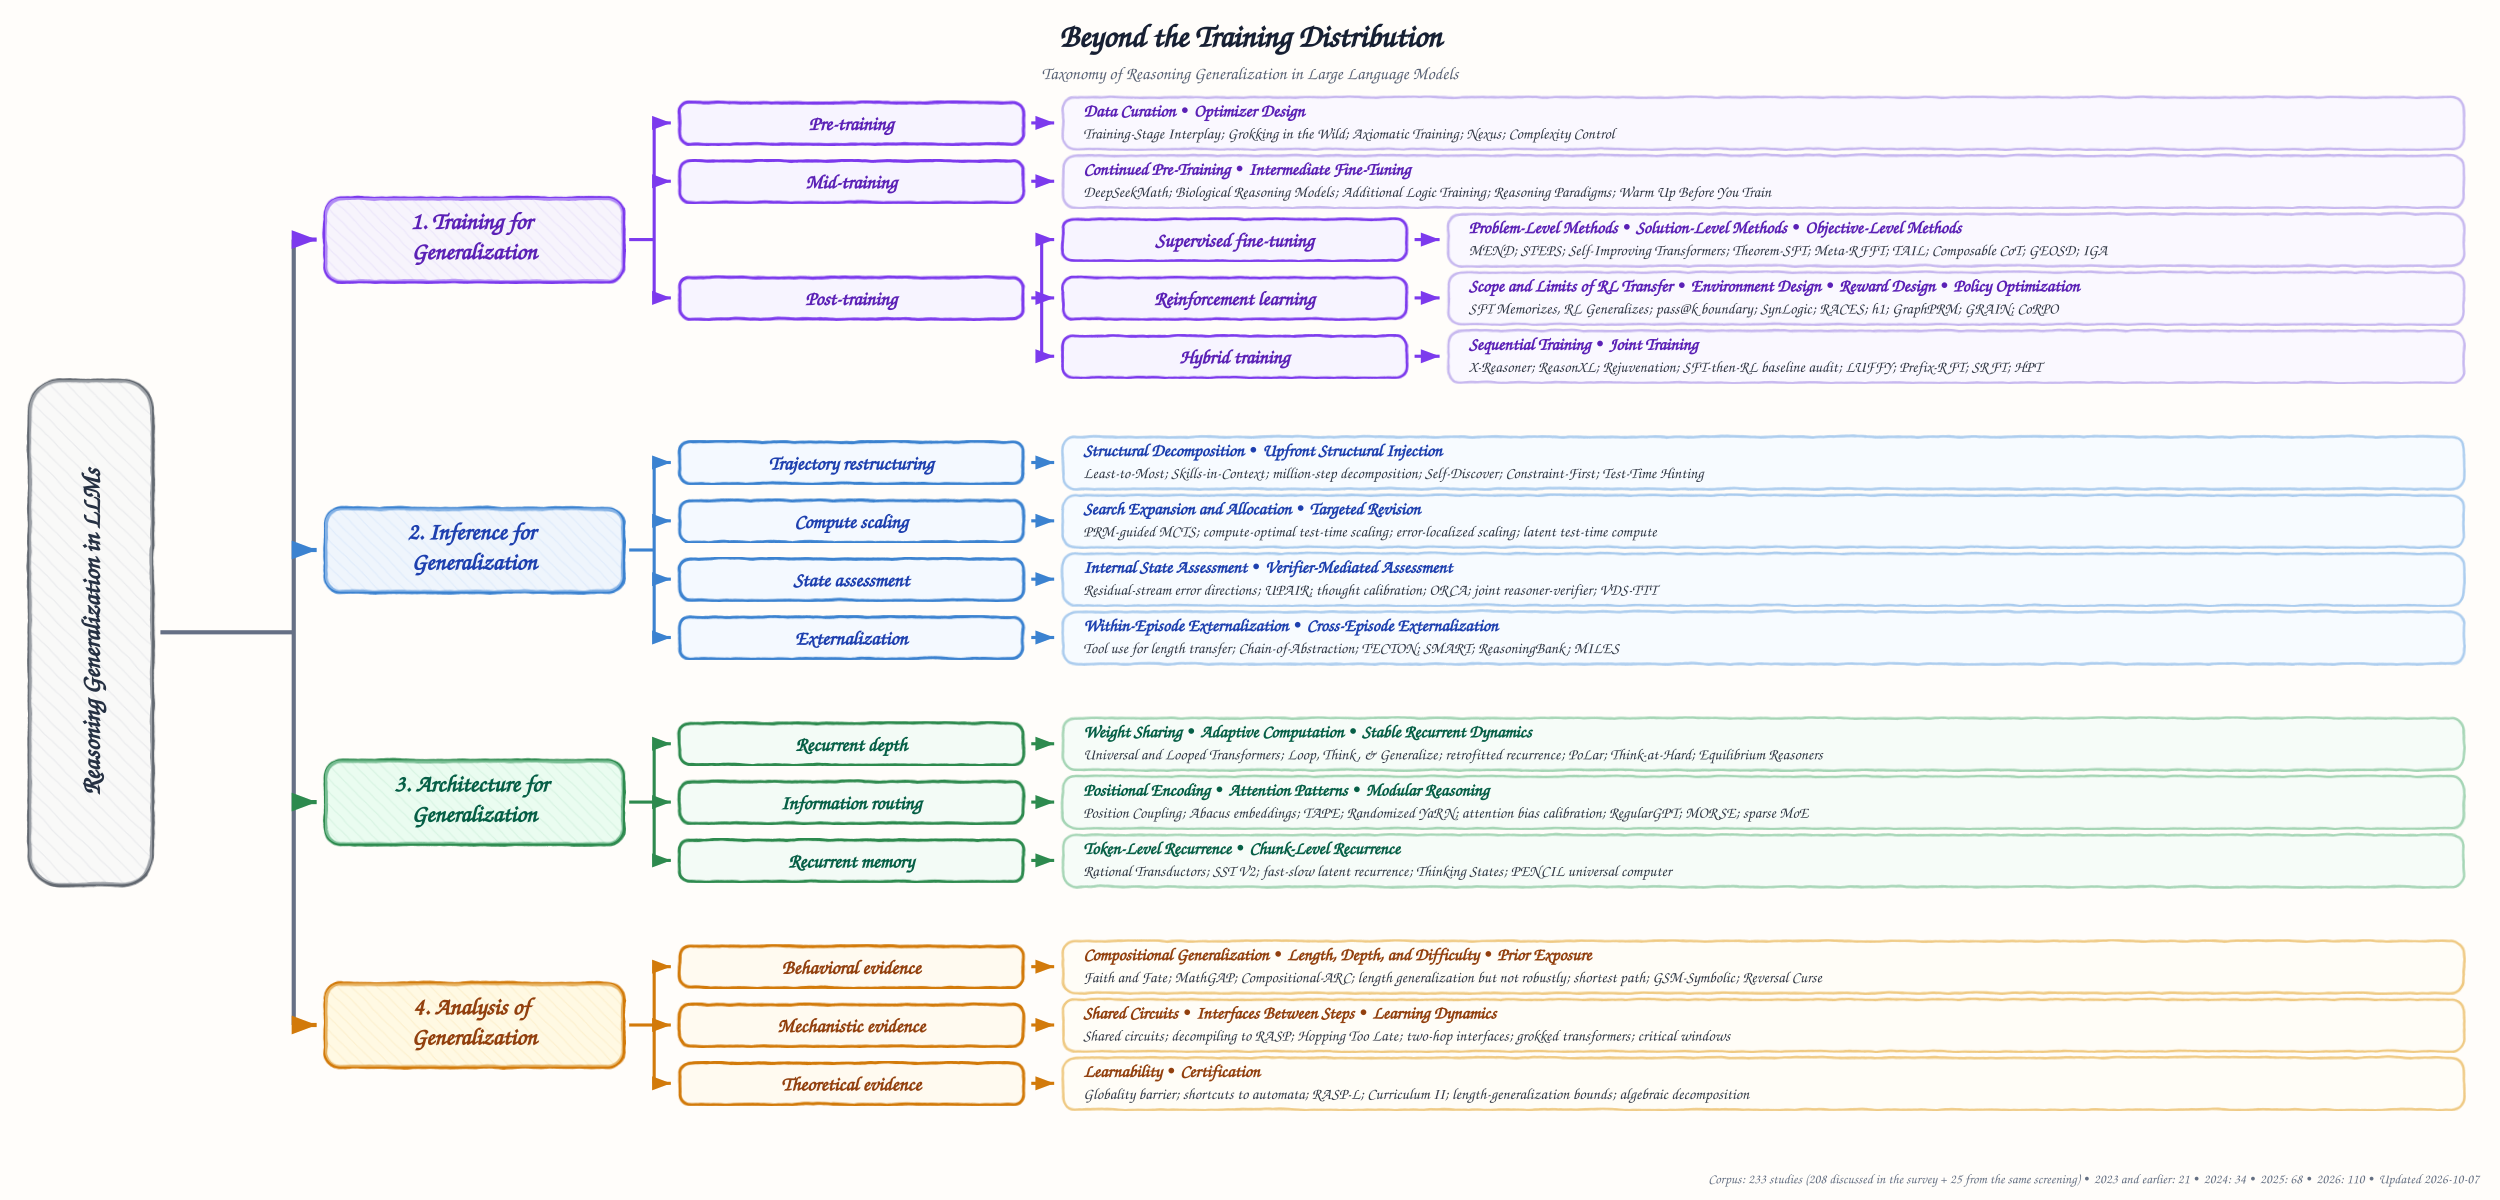
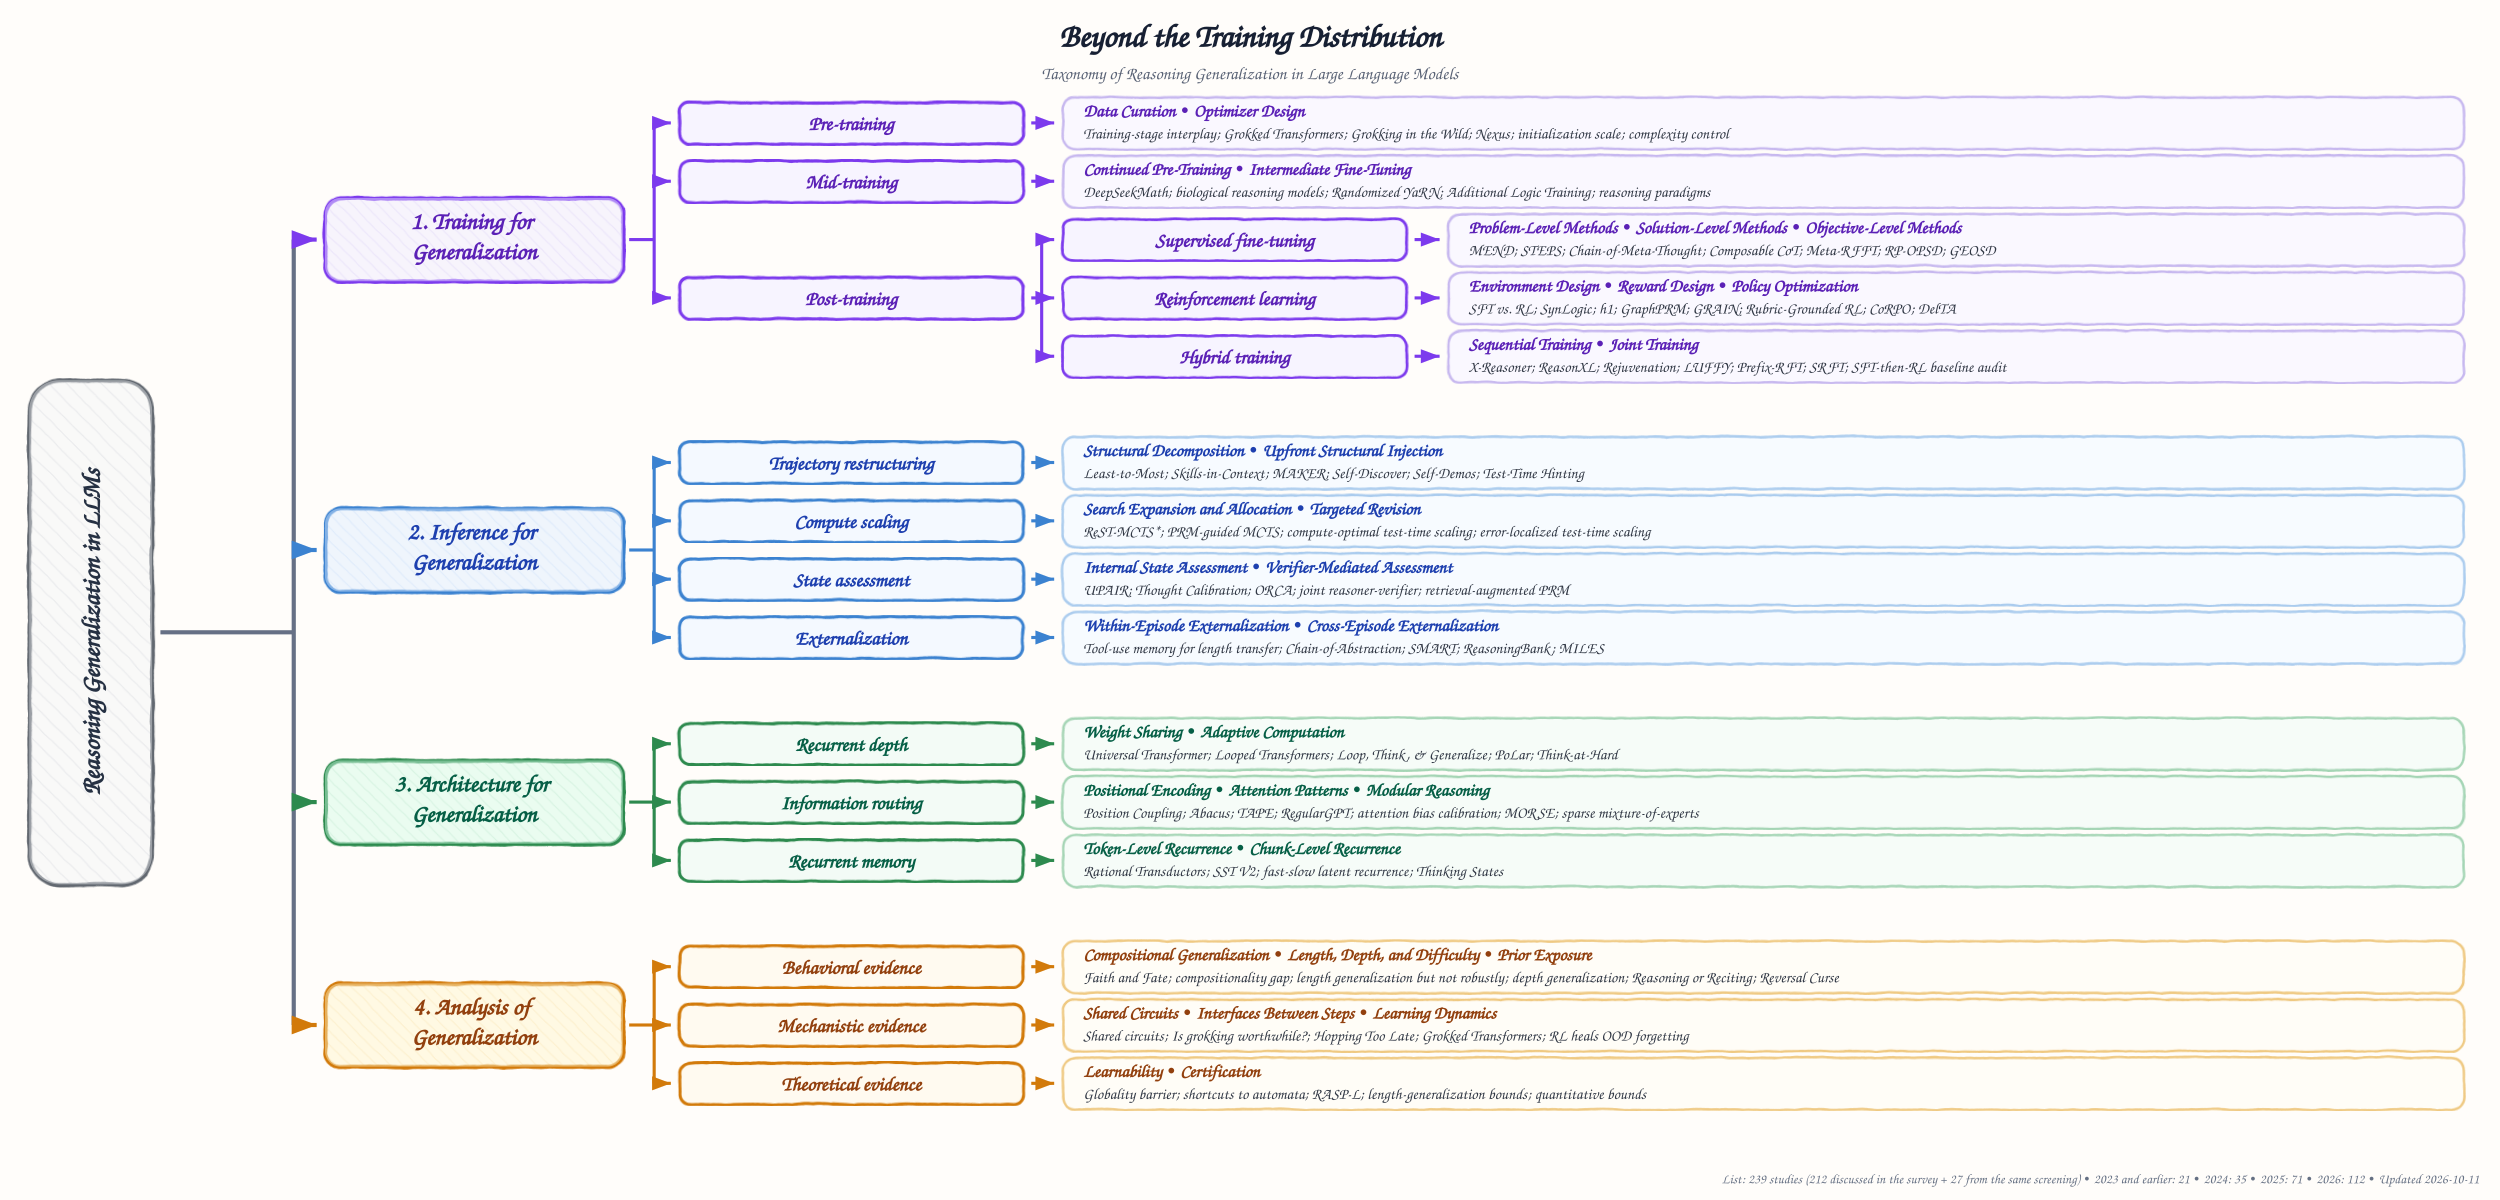
<svg xmlns="http://www.w3.org/2000/svg" viewBox="0 0 2400 1152" width="2400" height="1152" role="img" aria-labelledby="title desc">
  <defs>
    <style>
      text { font-family: 'Comic Sans MS', 'Segoe Print', 'Bradley Hand', cursive, sans-serif; }
      .title { font-size: 31px; font-weight: 700; fill: #172033; }
      .subtitle { font-size: 17px; fill: #586174; }
      .root { font-size: 25px; font-weight: 700; fill: #263143; }
      .pillar { font-size: 23px; font-weight: 700; }
      .branch { font-size: 19px; font-weight: 700; }
      .leaf-head { font-size: 17px; font-weight: 700; }
      .leaf-text { font-size: 15px; fill: #303744; }
      .tiny { font-size: 13px; fill: #657083; }
    </style>
    <filter id="sketchy" x="-3%" y="-3%" width="106%" height="106%">
      <feTurbulence type="turbulence" baseFrequency="0.025" numOctaves="4" seed="7" result="noise" />
      <feDisplacementMap in="SourceGraphic" in2="noise" scale="2.2" xChannelSelector="R" yChannelSelector="G" />
    </filter>
    <pattern id="hatch-training" width="9" height="9" patternUnits="userSpaceOnUse" patternTransform="rotate(-45)">
      <line x1="0" y1="0" x2="0" y2="9" stroke="#b7a6e8" stroke-width="1.4" opacity="0.42" />
    </pattern>
    <marker id="arrow-purple" viewBox="0 0 12 12" refX="10" refY="6" markerWidth="9" markerHeight="9" orient="auto">
      <path d="M 2 3 L 10 6 L 2 9 Z" fill="#7c3aed" />
    </marker>
    <pattern id="hatch-inference" width="9" height="9" patternUnits="userSpaceOnUse" patternTransform="rotate(-45)">
      <line x1="0" y1="0" x2="0" y2="9" stroke="#9fc5ef" stroke-width="1.4" opacity="0.42" />
    </pattern>
    <marker id="arrow-blue" viewBox="0 0 12 12" refX="10" refY="6" markerWidth="9" markerHeight="9" orient="auto">
      <path d="M 2 3 L 10 6 L 2 9 Z" fill="#3b82d0" />
    </marker>
    <pattern id="hatch-architecture" width="9" height="9" patternUnits="userSpaceOnUse" patternTransform="rotate(-45)">
      <line x1="0" y1="0" x2="0" y2="9" stroke="#8bc7a1" stroke-width="1.4" opacity="0.42" />
    </pattern>
    <marker id="arrow-green" viewBox="0 0 12 12" refX="10" refY="6" markerWidth="9" markerHeight="9" orient="auto">
      <path d="M 2 3 L 10 6 L 2 9 Z" fill="#2d8a4e" />
    </marker>
    <pattern id="hatch-analysis" width="9" height="9" patternUnits="userSpaceOnUse" patternTransform="rotate(-45)">
      <line x1="0" y1="0" x2="0" y2="9" stroke="#edc477" stroke-width="1.4" opacity="0.42" />
    </pattern>
    <marker id="arrow-orange" viewBox="0 0 12 12" refX="10" refY="6" markerWidth="9" markerHeight="9" orient="auto">
      <path d="M 2 3 L 10 6 L 2 9 Z" fill="#d27a0a" />
    </marker>
    <pattern id="hatch-gray" width="12" height="12" patternUnits="userSpaceOnUse" patternTransform="rotate(-45)">
      <line x1="0" y1="0" x2="0" y2="12" stroke="#aeb5bd" stroke-width="1.5" opacity="0.42" />
    </pattern>
  </defs>
  <rect x="0" y="0" width="2400" height="1152" fill="#fffdfa" />
  <text x="1200" y="45" class="title" text-anchor="middle">Beyond the Training Distribution</text>
  <text x="1200" y="76" class="subtitle" text-anchor="middle">Taxonomy of Reasoning Generalization in Large Language Models</text>
  <rect x="28" y="365" width="118" height="484" rx="29" fill="url(#hatch-gray)" stroke="#626870" stroke-width="4" filter="url(#sketchy)" />
  <rect x="28" y="365" width="118" height="484" rx="29" fill="#f1f3f5" opacity="0.4" />
  <text x="87" y="616" text-anchor="middle" class="root" transform="rotate(-90 87 607)">Reasoning Generalization in LLMs</text>
  <line x1="154" y1="607" x2="282" y2="607" stroke="#667085" stroke-width="4" />
  <line x1="282" y1="230" x2="282" y2="984" stroke="#667085" stroke-width="4" />
  <line x1="282" y1="230" x2="304" y2="230" stroke="#7c3aed" stroke-width="4" marker-end="url(#arrow-purple)" />
  <rect x="312" y="190" width="286" height="80" rx="15" fill="url(#hatch-training)" stroke="#7c3aed" stroke-width="4" filter="url(#sketchy)" />
  <rect x="312" y="190" width="286" height="80" rx="15" fill="#ede9fe" opacity="0.45" />
  <text x="455" y="220" text-anchor="middle" class="pillar" fill="#5b21b6">
    <tspan x="455">1. Training for</tspan>
    <tspan x="455" dy="29">Generalization</tspan>
  </text>
  <line x1="604" y1="230" x2="628" y2="230" stroke="#7c3aed" stroke-width="3" />
  <line x1="628" y1="118" x2="628" y2="286" stroke="#7c3aed" stroke-width="3" />
  <line x1="628" y1="118" x2="644" y2="118" stroke="#7c3aed" stroke-width="3" marker-end="url(#arrow-purple)" />
  <rect x="652" y="98" width="330" height="40" rx="10" fill="#f7f4ff" stroke="#7c3aed" stroke-width="3" filter="url(#sketchy)" />
  <text x="817" y="125" class="branch" text-anchor="middle" fill="#5b21b6">Pre-training</text>
  <line x1="990" y1="118" x2="1012" y2="118" stroke="#7c3aed" stroke-width="3" marker-end="url(#arrow-purple)" />
  <rect x="1020" y="93" width="1345" height="50" rx="12" fill="#faf8ff" stroke="#c7b8ef" stroke-width="2.4" filter="url(#sketchy)" />
  <text x="1040" y="112" class="leaf-head" fill="#5b21b6">Data Curation  •  Optimizer Design</text>
-   <text x="1040" y="133" class="leaf-text">Training-Stage Interplay; Grokking in the Wild; Axiomatic Training; Nexus; Complexity Control</text>
+   <text x="1040" y="133" class="leaf-text">Training-stage interplay; Grokked Transformers; Grokking in the Wild; Nexus; initialization scale; complexity control</text>
  <line x1="628" y1="174" x2="644" y2="174" stroke="#7c3aed" stroke-width="3" marker-end="url(#arrow-purple)" />
  <rect x="652" y="154" width="330" height="40" rx="10" fill="#f7f4ff" stroke="#7c3aed" stroke-width="3" filter="url(#sketchy)" />
  <text x="817" y="181" class="branch" text-anchor="middle" fill="#5b21b6">Mid-training</text>
  <line x1="990" y1="174" x2="1012" y2="174" stroke="#7c3aed" stroke-width="3" marker-end="url(#arrow-purple)" />
  <rect x="1020" y="149" width="1345" height="50" rx="12" fill="#faf8ff" stroke="#c7b8ef" stroke-width="2.4" filter="url(#sketchy)" />
  <text x="1040" y="168" class="leaf-head" fill="#5b21b6">Continued Pre-Training  •  Intermediate Fine-Tuning</text>
-   <text x="1040" y="189" class="leaf-text">DeepSeekMath; Biological Reasoning Models; Additional Logic Training; Reasoning Paradigms; Warm Up Before You Train</text>
+   <text x="1040" y="189" class="leaf-text">DeepSeekMath; biological reasoning models; Randomized YaRN; Additional Logic Training; reasoning paradigms</text>
  <line x1="628" y1="286" x2="644" y2="286" stroke="#7c3aed" stroke-width="3" marker-end="url(#arrow-purple)" />
  <rect x="652" y="266" width="330" height="40" rx="10" fill="#f7f4ff" stroke="#7c3aed" stroke-width="3" filter="url(#sketchy)" />
  <text x="817" y="293" class="branch" text-anchor="middle" fill="#5b21b6">Post-training</text>
  <line x1="990" y1="286" x2="1000" y2="286" stroke="#7c3aed" stroke-width="3" />
  <line x1="1000" y1="230" x2="1000" y2="342" stroke="#7c3aed" stroke-width="3" />
  <line x1="1000" y1="230" x2="1012" y2="230" stroke="#7c3aed" stroke-width="3" marker-end="url(#arrow-purple)" />
  <rect x="1020" y="210" width="330" height="40" rx="10" fill="#f7f4ff" stroke="#7c3aed" stroke-width="2.6" filter="url(#sketchy)" />
  <text x="1185" y="237" class="branch" text-anchor="middle" fill="#5b21b6">Supervised fine-tuning</text>
  <line x1="1358" y1="230" x2="1382" y2="230" stroke="#7c3aed" stroke-width="3" marker-end="url(#arrow-purple)" />
  <rect x="1390" y="205" width="975" height="50" rx="12" fill="#faf8ff" stroke="#c7b8ef" stroke-width="2.4" filter="url(#sketchy)" />
  <text x="1410" y="224" class="leaf-head" fill="#5b21b6">Problem-Level Methods  •  Solution-Level Methods  •  Objective-Level Methods</text>
-   <text x="1410" y="245" class="leaf-text">MEND; STEPS; Self-Improving Transformers; Theorem-SFT; Meta-RFFT; TAIL; Composable CoT; GEOSD; IGA</text>
+   <text x="1410" y="245" class="leaf-text">MEND; STEPS; Chain-of-Meta-Thought; Composable CoT; Meta-RFFT; RP-OPSD; GEOSD</text>
  <line x1="1000" y1="286" x2="1012" y2="286" stroke="#7c3aed" stroke-width="3" marker-end="url(#arrow-purple)" />
  <rect x="1020" y="266" width="330" height="40" rx="10" fill="#f7f4ff" stroke="#7c3aed" stroke-width="2.6" filter="url(#sketchy)" />
  <text x="1185" y="293" class="branch" text-anchor="middle" fill="#5b21b6">Reinforcement learning</text>
  <line x1="1358" y1="286" x2="1382" y2="286" stroke="#7c3aed" stroke-width="3" marker-end="url(#arrow-purple)" />
  <rect x="1390" y="261" width="975" height="50" rx="12" fill="#faf8ff" stroke="#c7b8ef" stroke-width="2.4" filter="url(#sketchy)" />
-   <text x="1410" y="280" class="leaf-head" fill="#5b21b6">Scope and Limits of RL Transfer  •  Environment Design  •  Reward Design  •  Policy Optimization</text>
-   <text x="1410" y="301" class="leaf-text">SFT Memorizes, RL Generalizes; pass@k boundary; SynLogic; RACES; h1; GraphPRM; GRAIN; CoRPO</text>
+   <text x="1410" y="280" class="leaf-head" fill="#5b21b6">Environment Design  •  Reward Design  •  Policy Optimization</text>
+   <text x="1410" y="301" class="leaf-text">SFT vs. RL; SynLogic; h1; GraphPRM; GRAIN; Rubric-Grounded RL; CoRPO; DelTA</text>
  <line x1="1000" y1="342" x2="1012" y2="342" stroke="#7c3aed" stroke-width="3" marker-end="url(#arrow-purple)" />
  <rect x="1020" y="322" width="330" height="40" rx="10" fill="#f7f4ff" stroke="#7c3aed" stroke-width="2.6" filter="url(#sketchy)" />
  <text x="1185" y="349" class="branch" text-anchor="middle" fill="#5b21b6">Hybrid training</text>
  <line x1="1358" y1="342" x2="1382" y2="342" stroke="#7c3aed" stroke-width="3" marker-end="url(#arrow-purple)" />
  <rect x="1390" y="317" width="975" height="50" rx="12" fill="#faf8ff" stroke="#c7b8ef" stroke-width="2.4" filter="url(#sketchy)" />
  <text x="1410" y="336" class="leaf-head" fill="#5b21b6">Sequential Training  •  Joint Training</text>
-   <text x="1410" y="357" class="leaf-text">X-Reasoner; ReasonXL; Rejuvenation; SFT-then-RL baseline audit; LUFFY; Prefix-RFT; SRFT; HPT</text>
+   <text x="1410" y="357" class="leaf-text">X-Reasoner; ReasonXL; Rejuvenation; LUFFY; Prefix-RFT; SRFT; SFT-then-RL baseline audit</text>
  <line x1="282" y1="528" x2="304" y2="528" stroke="#3b82d0" stroke-width="4" marker-end="url(#arrow-blue)" />
  <rect x="312" y="488" width="286" height="80" rx="15" fill="url(#hatch-inference)" stroke="#3b82d0" stroke-width="4" filter="url(#sketchy)" />
  <rect x="312" y="488" width="286" height="80" rx="15" fill="#dbeafe" opacity="0.45" />
  <text x="455" y="518" text-anchor="middle" class="pillar" fill="#1e40af">
    <tspan x="455">2. Inference for</tspan>
    <tspan x="455" dy="29">Generalization</tspan>
  </text>
  <line x1="604" y1="528" x2="628" y2="528" stroke="#3b82d0" stroke-width="3" />
  <line x1="628" y1="444" x2="628" y2="612" stroke="#3b82d0" stroke-width="3" />
  <line x1="628" y1="444" x2="644" y2="444" stroke="#3b82d0" stroke-width="3" marker-end="url(#arrow-blue)" />
  <rect x="652" y="424" width="330" height="40" rx="10" fill="#f4f9ff" stroke="#3b82d0" stroke-width="3" filter="url(#sketchy)" />
  <text x="817" y="451" class="branch" text-anchor="middle" fill="#1e40af">Trajectory restructuring</text>
  <line x1="990" y1="444" x2="1012" y2="444" stroke="#3b82d0" stroke-width="3" marker-end="url(#arrow-blue)" />
  <rect x="1020" y="419" width="1345" height="50" rx="12" fill="#f7fbff" stroke="#abccee" stroke-width="2.4" filter="url(#sketchy)" />
  <text x="1040" y="438" class="leaf-head" fill="#1e40af">Structural Decomposition  •  Upfront Structural Injection</text>
-   <text x="1040" y="459" class="leaf-text">Least-to-Most; Skills-in-Context; million-step decomposition; Self-Discover; Constraint-First; Test-Time Hinting</text>
+   <text x="1040" y="459" class="leaf-text">Least-to-Most; Skills-in-Context; MAKER; Self-Discover; Self-Demos; Test-Time Hinting</text>
  <line x1="628" y1="500" x2="644" y2="500" stroke="#3b82d0" stroke-width="3" marker-end="url(#arrow-blue)" />
  <rect x="652" y="480" width="330" height="40" rx="10" fill="#f4f9ff" stroke="#3b82d0" stroke-width="3" filter="url(#sketchy)" />
  <text x="817" y="507" class="branch" text-anchor="middle" fill="#1e40af">Compute scaling</text>
  <line x1="990" y1="500" x2="1012" y2="500" stroke="#3b82d0" stroke-width="3" marker-end="url(#arrow-blue)" />
  <rect x="1020" y="475" width="1345" height="50" rx="12" fill="#f7fbff" stroke="#abccee" stroke-width="2.4" filter="url(#sketchy)" />
  <text x="1040" y="494" class="leaf-head" fill="#1e40af">Search Expansion and Allocation  •  Targeted Revision</text>
-   <text x="1040" y="515" class="leaf-text">PRM-guided MCTS; compute-optimal test-time scaling; error-localized scaling; latent test-time compute</text>
+   <text x="1040" y="515" class="leaf-text">ReST-MCTS*; PRM-guided MCTS; compute-optimal test-time scaling; error-localized test-time scaling</text>
  <line x1="628" y1="556" x2="644" y2="556" stroke="#3b82d0" stroke-width="3" marker-end="url(#arrow-blue)" />
  <rect x="652" y="536" width="330" height="40" rx="10" fill="#f4f9ff" stroke="#3b82d0" stroke-width="3" filter="url(#sketchy)" />
  <text x="817" y="563" class="branch" text-anchor="middle" fill="#1e40af">State assessment</text>
  <line x1="990" y1="556" x2="1012" y2="556" stroke="#3b82d0" stroke-width="3" marker-end="url(#arrow-blue)" />
  <rect x="1020" y="531" width="1345" height="50" rx="12" fill="#f7fbff" stroke="#abccee" stroke-width="2.4" filter="url(#sketchy)" />
  <text x="1040" y="550" class="leaf-head" fill="#1e40af">Internal State Assessment  •  Verifier-Mediated Assessment</text>
-   <text x="1040" y="571" class="leaf-text">Residual-stream error directions; UPAIR; thought calibration; ORCA; joint reasoner-verifier; VDS-TTT</text>
+   <text x="1040" y="571" class="leaf-text">UPAIR; Thought Calibration; ORCA; joint reasoner-verifier; retrieval-augmented PRM</text>
  <line x1="628" y1="612" x2="644" y2="612" stroke="#3b82d0" stroke-width="3" marker-end="url(#arrow-blue)" />
  <rect x="652" y="592" width="330" height="40" rx="10" fill="#f4f9ff" stroke="#3b82d0" stroke-width="3" filter="url(#sketchy)" />
  <text x="817" y="619" class="branch" text-anchor="middle" fill="#1e40af">Externalization</text>
  <line x1="990" y1="612" x2="1012" y2="612" stroke="#3b82d0" stroke-width="3" marker-end="url(#arrow-blue)" />
  <rect x="1020" y="587" width="1345" height="50" rx="12" fill="#f7fbff" stroke="#abccee" stroke-width="2.4" filter="url(#sketchy)" />
  <text x="1040" y="606" class="leaf-head" fill="#1e40af">Within-Episode Externalization  •  Cross-Episode Externalization</text>
-   <text x="1040" y="627" class="leaf-text">Tool use for length transfer; Chain-of-Abstraction; TECTON; SMART; ReasoningBank; MILES</text>
+   <text x="1040" y="627" class="leaf-text">Tool-use memory for length transfer; Chain-of-Abstraction; SMART; ReasoningBank; MILES</text>
  <line x1="282" y1="770" x2="304" y2="770" stroke="#2d8a4e" stroke-width="4" marker-end="url(#arrow-green)" />
  <rect x="312" y="730" width="286" height="80" rx="15" fill="url(#hatch-architecture)" stroke="#2d8a4e" stroke-width="4" filter="url(#sketchy)" />
  <rect x="312" y="730" width="286" height="80" rx="15" fill="#d1fae5" opacity="0.45" />
  <text x="455" y="760" text-anchor="middle" class="pillar" fill="#065f46">
    <tspan x="455">3. Architecture for</tspan>
    <tspan x="455" dy="29">Generalization</tspan>
  </text>
  <line x1="604" y1="770" x2="628" y2="770" stroke="#2d8a4e" stroke-width="3" />
  <line x1="628" y1="714" x2="628" y2="826" stroke="#2d8a4e" stroke-width="3" />
  <line x1="628" y1="714" x2="644" y2="714" stroke="#2d8a4e" stroke-width="3" marker-end="url(#arrow-green)" />
  <rect x="652" y="694" width="330" height="40" rx="10" fill="#f3fbf6" stroke="#2d8a4e" stroke-width="3" filter="url(#sketchy)" />
  <text x="817" y="721" class="branch" text-anchor="middle" fill="#065f46">Recurrent depth</text>
  <line x1="990" y1="714" x2="1012" y2="714" stroke="#2d8a4e" stroke-width="3" marker-end="url(#arrow-green)" />
  <rect x="1020" y="689" width="1345" height="50" rx="12" fill="#f6fcf8" stroke="#a5d5b5" stroke-width="2.4" filter="url(#sketchy)" />
-   <text x="1040" y="708" class="leaf-head" fill="#065f46">Weight Sharing  •  Adaptive Computation  •  Stable Recurrent Dynamics</text>
-   <text x="1040" y="729" class="leaf-text">Universal and Looped Transformers; Loop, Think, &amp; Generalize; retrofitted recurrence; PoLar; Think-at-Hard; Equilibrium Reasoners</text>
+   <text x="1040" y="708" class="leaf-head" fill="#065f46">Weight Sharing  •  Adaptive Computation</text>
+   <text x="1040" y="729" class="leaf-text">Universal Transformer; Looped Transformers; Loop, Think, &amp; Generalize; PoLar; Think-at-Hard</text>
  <line x1="628" y1="770" x2="644" y2="770" stroke="#2d8a4e" stroke-width="3" marker-end="url(#arrow-green)" />
  <rect x="652" y="750" width="330" height="40" rx="10" fill="#f3fbf6" stroke="#2d8a4e" stroke-width="3" filter="url(#sketchy)" />
  <text x="817" y="777" class="branch" text-anchor="middle" fill="#065f46">Information routing</text>
  <line x1="990" y1="770" x2="1012" y2="770" stroke="#2d8a4e" stroke-width="3" marker-end="url(#arrow-green)" />
  <rect x="1020" y="745" width="1345" height="50" rx="12" fill="#f6fcf8" stroke="#a5d5b5" stroke-width="2.4" filter="url(#sketchy)" />
  <text x="1040" y="764" class="leaf-head" fill="#065f46">Positional Encoding  •  Attention Patterns  •  Modular Reasoning</text>
-   <text x="1040" y="785" class="leaf-text">Position Coupling; Abacus embeddings; TAPE; Randomized YaRN; attention bias calibration; RegularGPT; MORSE; sparse MoE</text>
+   <text x="1040" y="785" class="leaf-text">Position Coupling; Abacus; TAPE; RegularGPT; attention bias calibration; MORSE; sparse mixture-of-experts</text>
  <line x1="628" y1="826" x2="644" y2="826" stroke="#2d8a4e" stroke-width="3" marker-end="url(#arrow-green)" />
  <rect x="652" y="806" width="330" height="40" rx="10" fill="#f3fbf6" stroke="#2d8a4e" stroke-width="3" filter="url(#sketchy)" />
  <text x="817" y="833" class="branch" text-anchor="middle" fill="#065f46">Recurrent memory</text>
  <line x1="990" y1="826" x2="1012" y2="826" stroke="#2d8a4e" stroke-width="3" marker-end="url(#arrow-green)" />
  <rect x="1020" y="801" width="1345" height="50" rx="12" fill="#f6fcf8" stroke="#a5d5b5" stroke-width="2.4" filter="url(#sketchy)" />
  <text x="1040" y="820" class="leaf-head" fill="#065f46">Token-Level Recurrence  •  Chunk-Level Recurrence</text>
-   <text x="1040" y="841" class="leaf-text">Rational Transductors; SST V2; fast-slow latent recurrence; Thinking States; PENCIL universal computer</text>
+   <text x="1040" y="841" class="leaf-text">Rational Transductors; SST V2; fast-slow latent recurrence; Thinking States</text>
  <line x1="282" y1="984" x2="304" y2="984" stroke="#d27a0a" stroke-width="4" marker-end="url(#arrow-orange)" />
  <rect x="312" y="944" width="286" height="80" rx="15" fill="url(#hatch-analysis)" stroke="#d27a0a" stroke-width="4" filter="url(#sketchy)" />
  <rect x="312" y="944" width="286" height="80" rx="15" fill="#fef3c7" opacity="0.45" />
  <text x="455" y="974" text-anchor="middle" class="pillar" fill="#92400e">
    <tspan x="455">4. Analysis of</tspan>
    <tspan x="455" dy="29">Generalization</tspan>
  </text>
  <line x1="604" y1="984" x2="628" y2="984" stroke="#d27a0a" stroke-width="3" />
  <line x1="628" y1="928" x2="628" y2="1040" stroke="#d27a0a" stroke-width="3" />
  <line x1="628" y1="928" x2="644" y2="928" stroke="#d27a0a" stroke-width="3" marker-end="url(#arrow-orange)" />
  <rect x="652" y="908" width="330" height="40" rx="10" fill="#fffaf0" stroke="#d27a0a" stroke-width="3" filter="url(#sketchy)" />
  <text x="817" y="935" class="branch" text-anchor="middle" fill="#92400e">Behavioral evidence</text>
  <line x1="990" y1="928" x2="1012" y2="928" stroke="#d27a0a" stroke-width="3" marker-end="url(#arrow-orange)" />
  <rect x="1020" y="903" width="1345" height="50" rx="12" fill="#fffdf7" stroke="#efc982" stroke-width="2.4" filter="url(#sketchy)" />
  <text x="1040" y="922" class="leaf-head" fill="#92400e">Compositional Generalization  •  Length, Depth, and Difficulty  •  Prior Exposure</text>
-   <text x="1040" y="943" class="leaf-text">Faith and Fate; MathGAP; Compositional-ARC; length generalization but not robustly; shortest path; GSM-Symbolic; Reversal Curse</text>
+   <text x="1040" y="943" class="leaf-text">Faith and Fate; compositionality gap; length generalization but not robustly; depth generalization; Reasoning or Reciting; Reversal Curse</text>
  <line x1="628" y1="984" x2="644" y2="984" stroke="#d27a0a" stroke-width="3" marker-end="url(#arrow-orange)" />
  <rect x="652" y="964" width="330" height="40" rx="10" fill="#fffaf0" stroke="#d27a0a" stroke-width="3" filter="url(#sketchy)" />
  <text x="817" y="991" class="branch" text-anchor="middle" fill="#92400e">Mechanistic evidence</text>
  <line x1="990" y1="984" x2="1012" y2="984" stroke="#d27a0a" stroke-width="3" marker-end="url(#arrow-orange)" />
  <rect x="1020" y="959" width="1345" height="50" rx="12" fill="#fffdf7" stroke="#efc982" stroke-width="2.4" filter="url(#sketchy)" />
  <text x="1040" y="978" class="leaf-head" fill="#92400e">Shared Circuits  •  Interfaces Between Steps  •  Learning Dynamics</text>
-   <text x="1040" y="999" class="leaf-text">Shared circuits; decompiling to RASP; Hopping Too Late; two-hop interfaces; grokked transformers; critical windows</text>
+   <text x="1040" y="999" class="leaf-text">Shared circuits; Is grokking worthwhile?; Hopping Too Late; Grokked Transformers; RL heals OOD forgetting</text>
  <line x1="628" y1="1040" x2="644" y2="1040" stroke="#d27a0a" stroke-width="3" marker-end="url(#arrow-orange)" />
  <rect x="652" y="1020" width="330" height="40" rx="10" fill="#fffaf0" stroke="#d27a0a" stroke-width="3" filter="url(#sketchy)" />
  <text x="817" y="1047" class="branch" text-anchor="middle" fill="#92400e">Theoretical evidence</text>
  <line x1="990" y1="1040" x2="1012" y2="1040" stroke="#d27a0a" stroke-width="3" marker-end="url(#arrow-orange)" />
  <rect x="1020" y="1015" width="1345" height="50" rx="12" fill="#fffdf7" stroke="#efc982" stroke-width="2.4" filter="url(#sketchy)" />
  <text x="1040" y="1034" class="leaf-head" fill="#92400e">Learnability  •  Certification</text>
-   <text x="1040" y="1055" class="leaf-text">Globality barrier; shortcuts to automata; RASP-L; Curriculum II; length-generalization bounds; algebraic decomposition</text>
-   <text x="2380" y="1136" class="tiny" text-anchor="end">Corpus: 233 studies (208 discussed in the survey + 25 from the same screening)  •  2023 and earlier: 21  •  2024: 34  •  2025: 68  •  2026: 110  •  Updated 2026-10-07</text>
+   <text x="1040" y="1055" class="leaf-text">Globality barrier; shortcuts to automata; RASP-L; length-generalization bounds; quantitative bounds</text>
+   <text x="2380" y="1136" class="tiny" text-anchor="end">List: 239 studies (212 discussed in the survey + 27 from the same screening)  •  2023 and earlier: 21  •  2024: 35  •  2025: 71  •  2026: 112  •  Updated 2026-10-11</text>
</svg>
